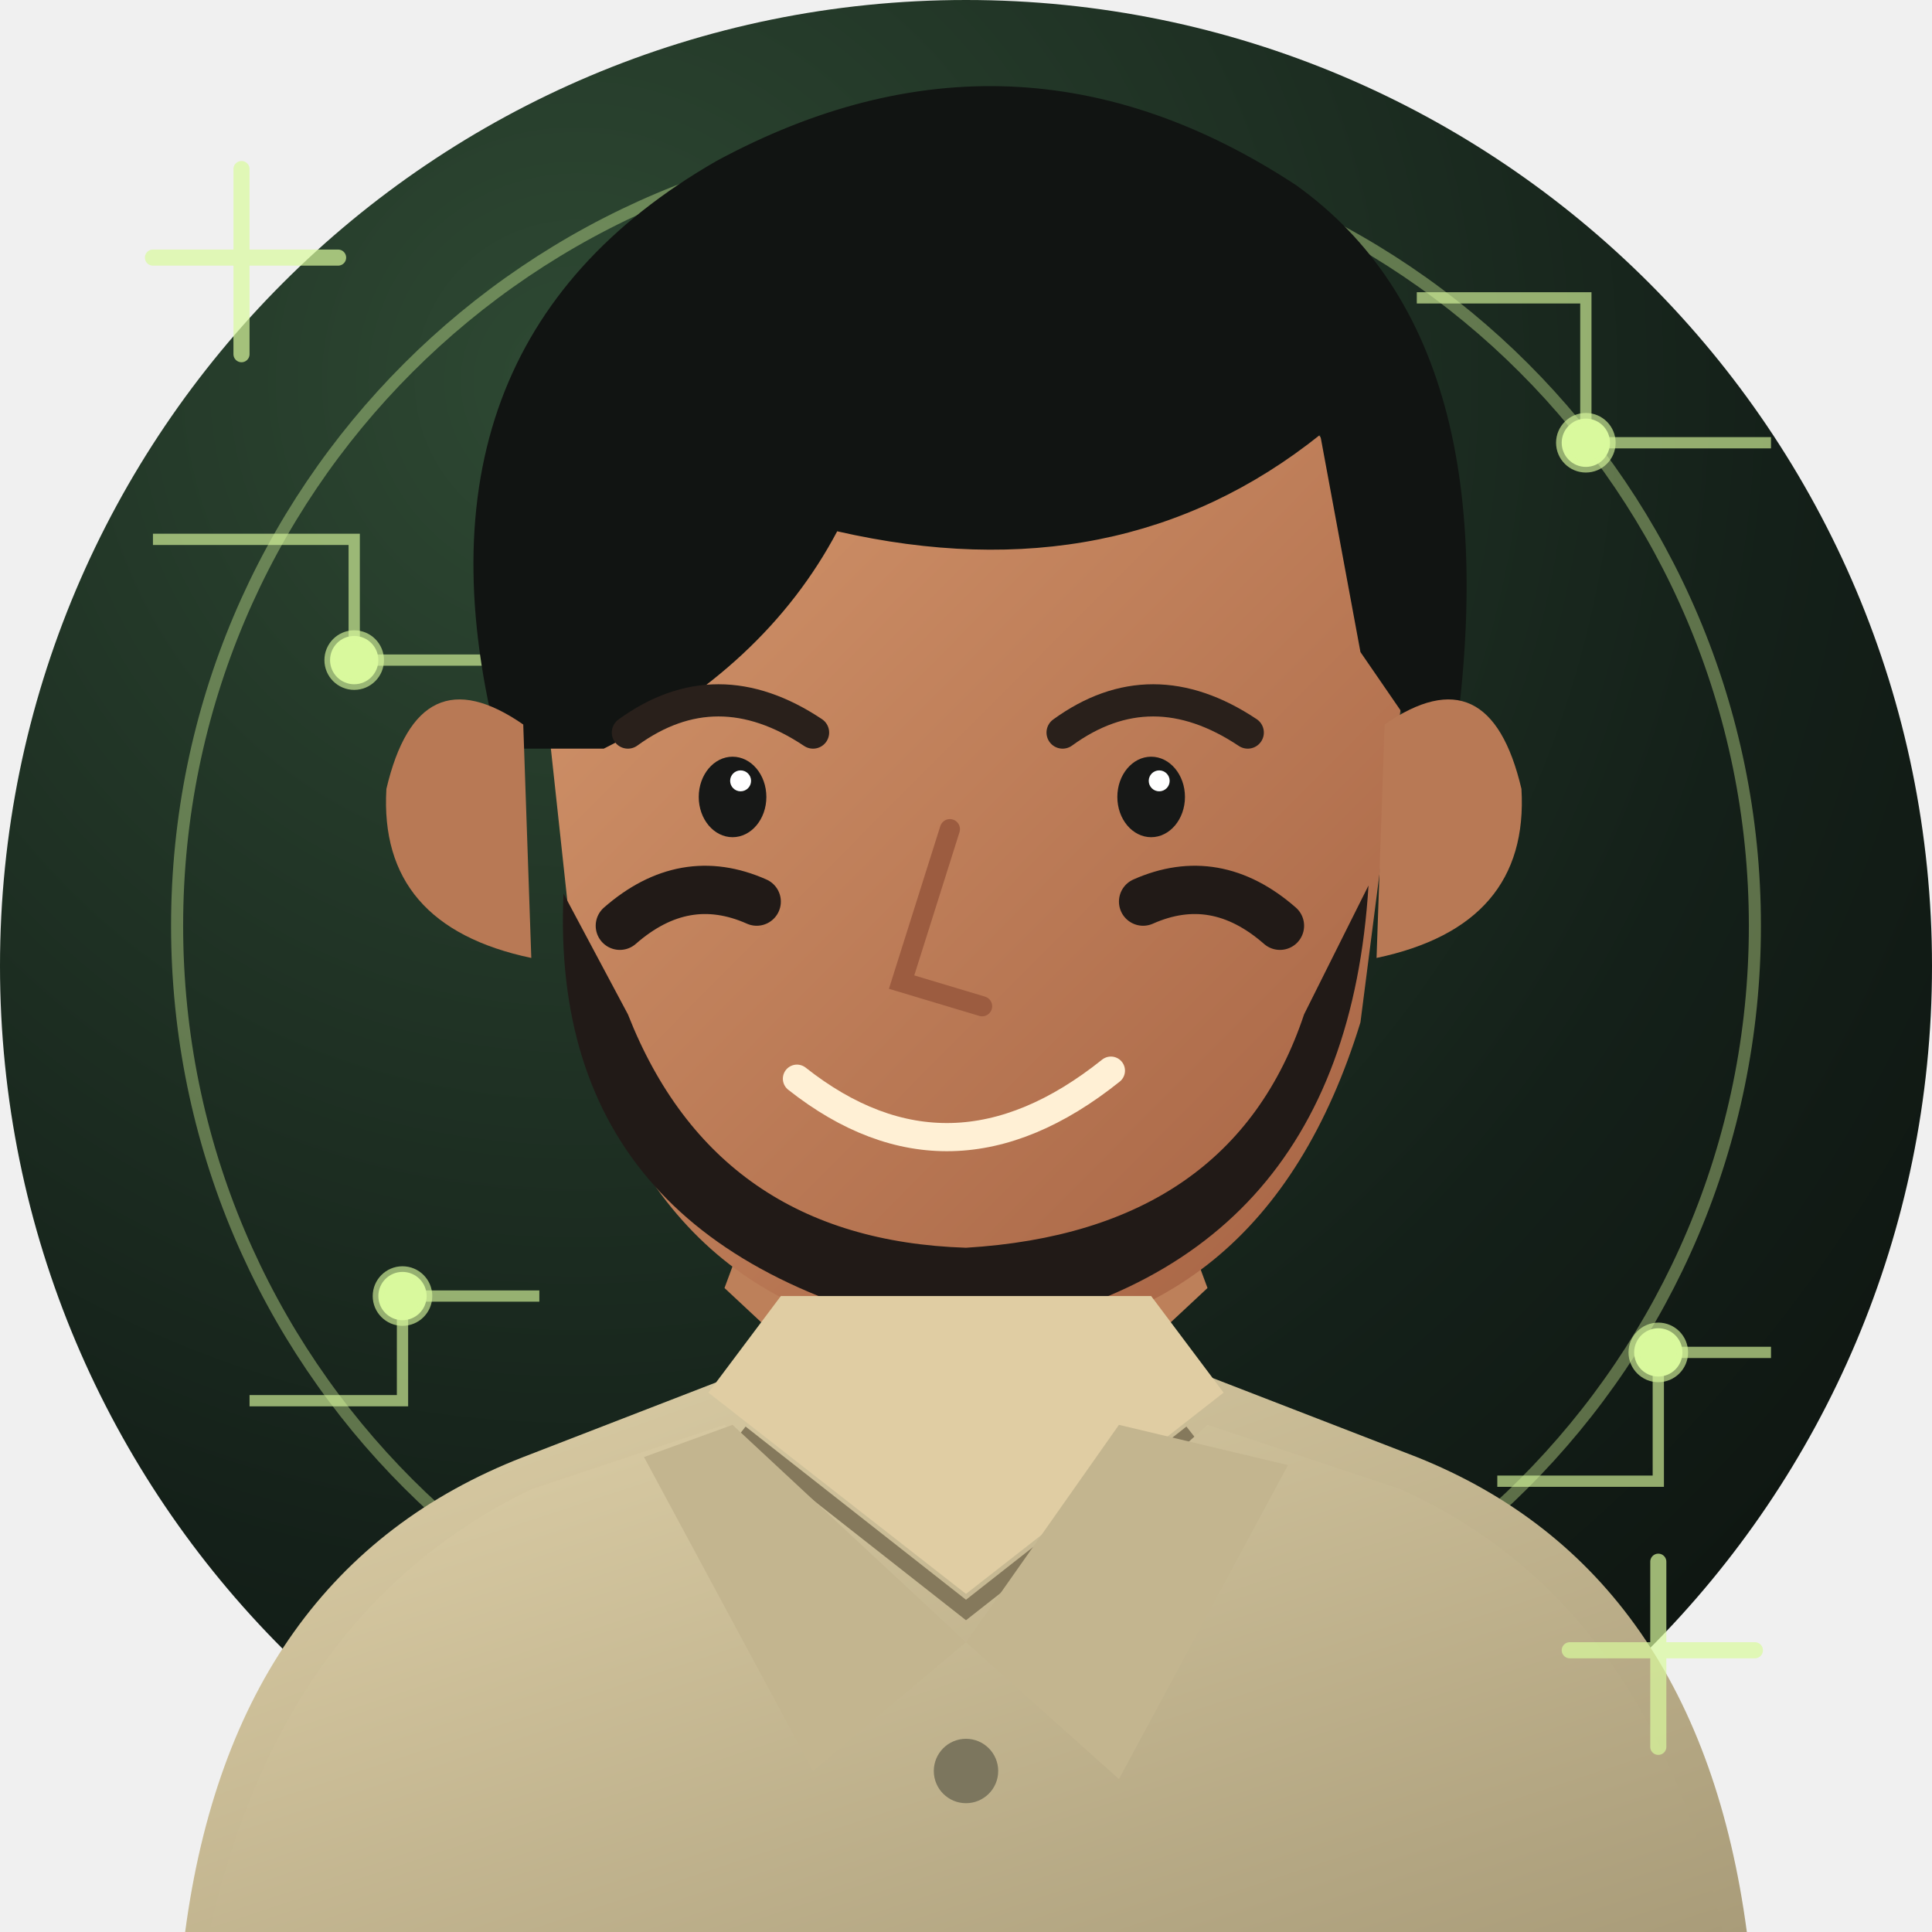
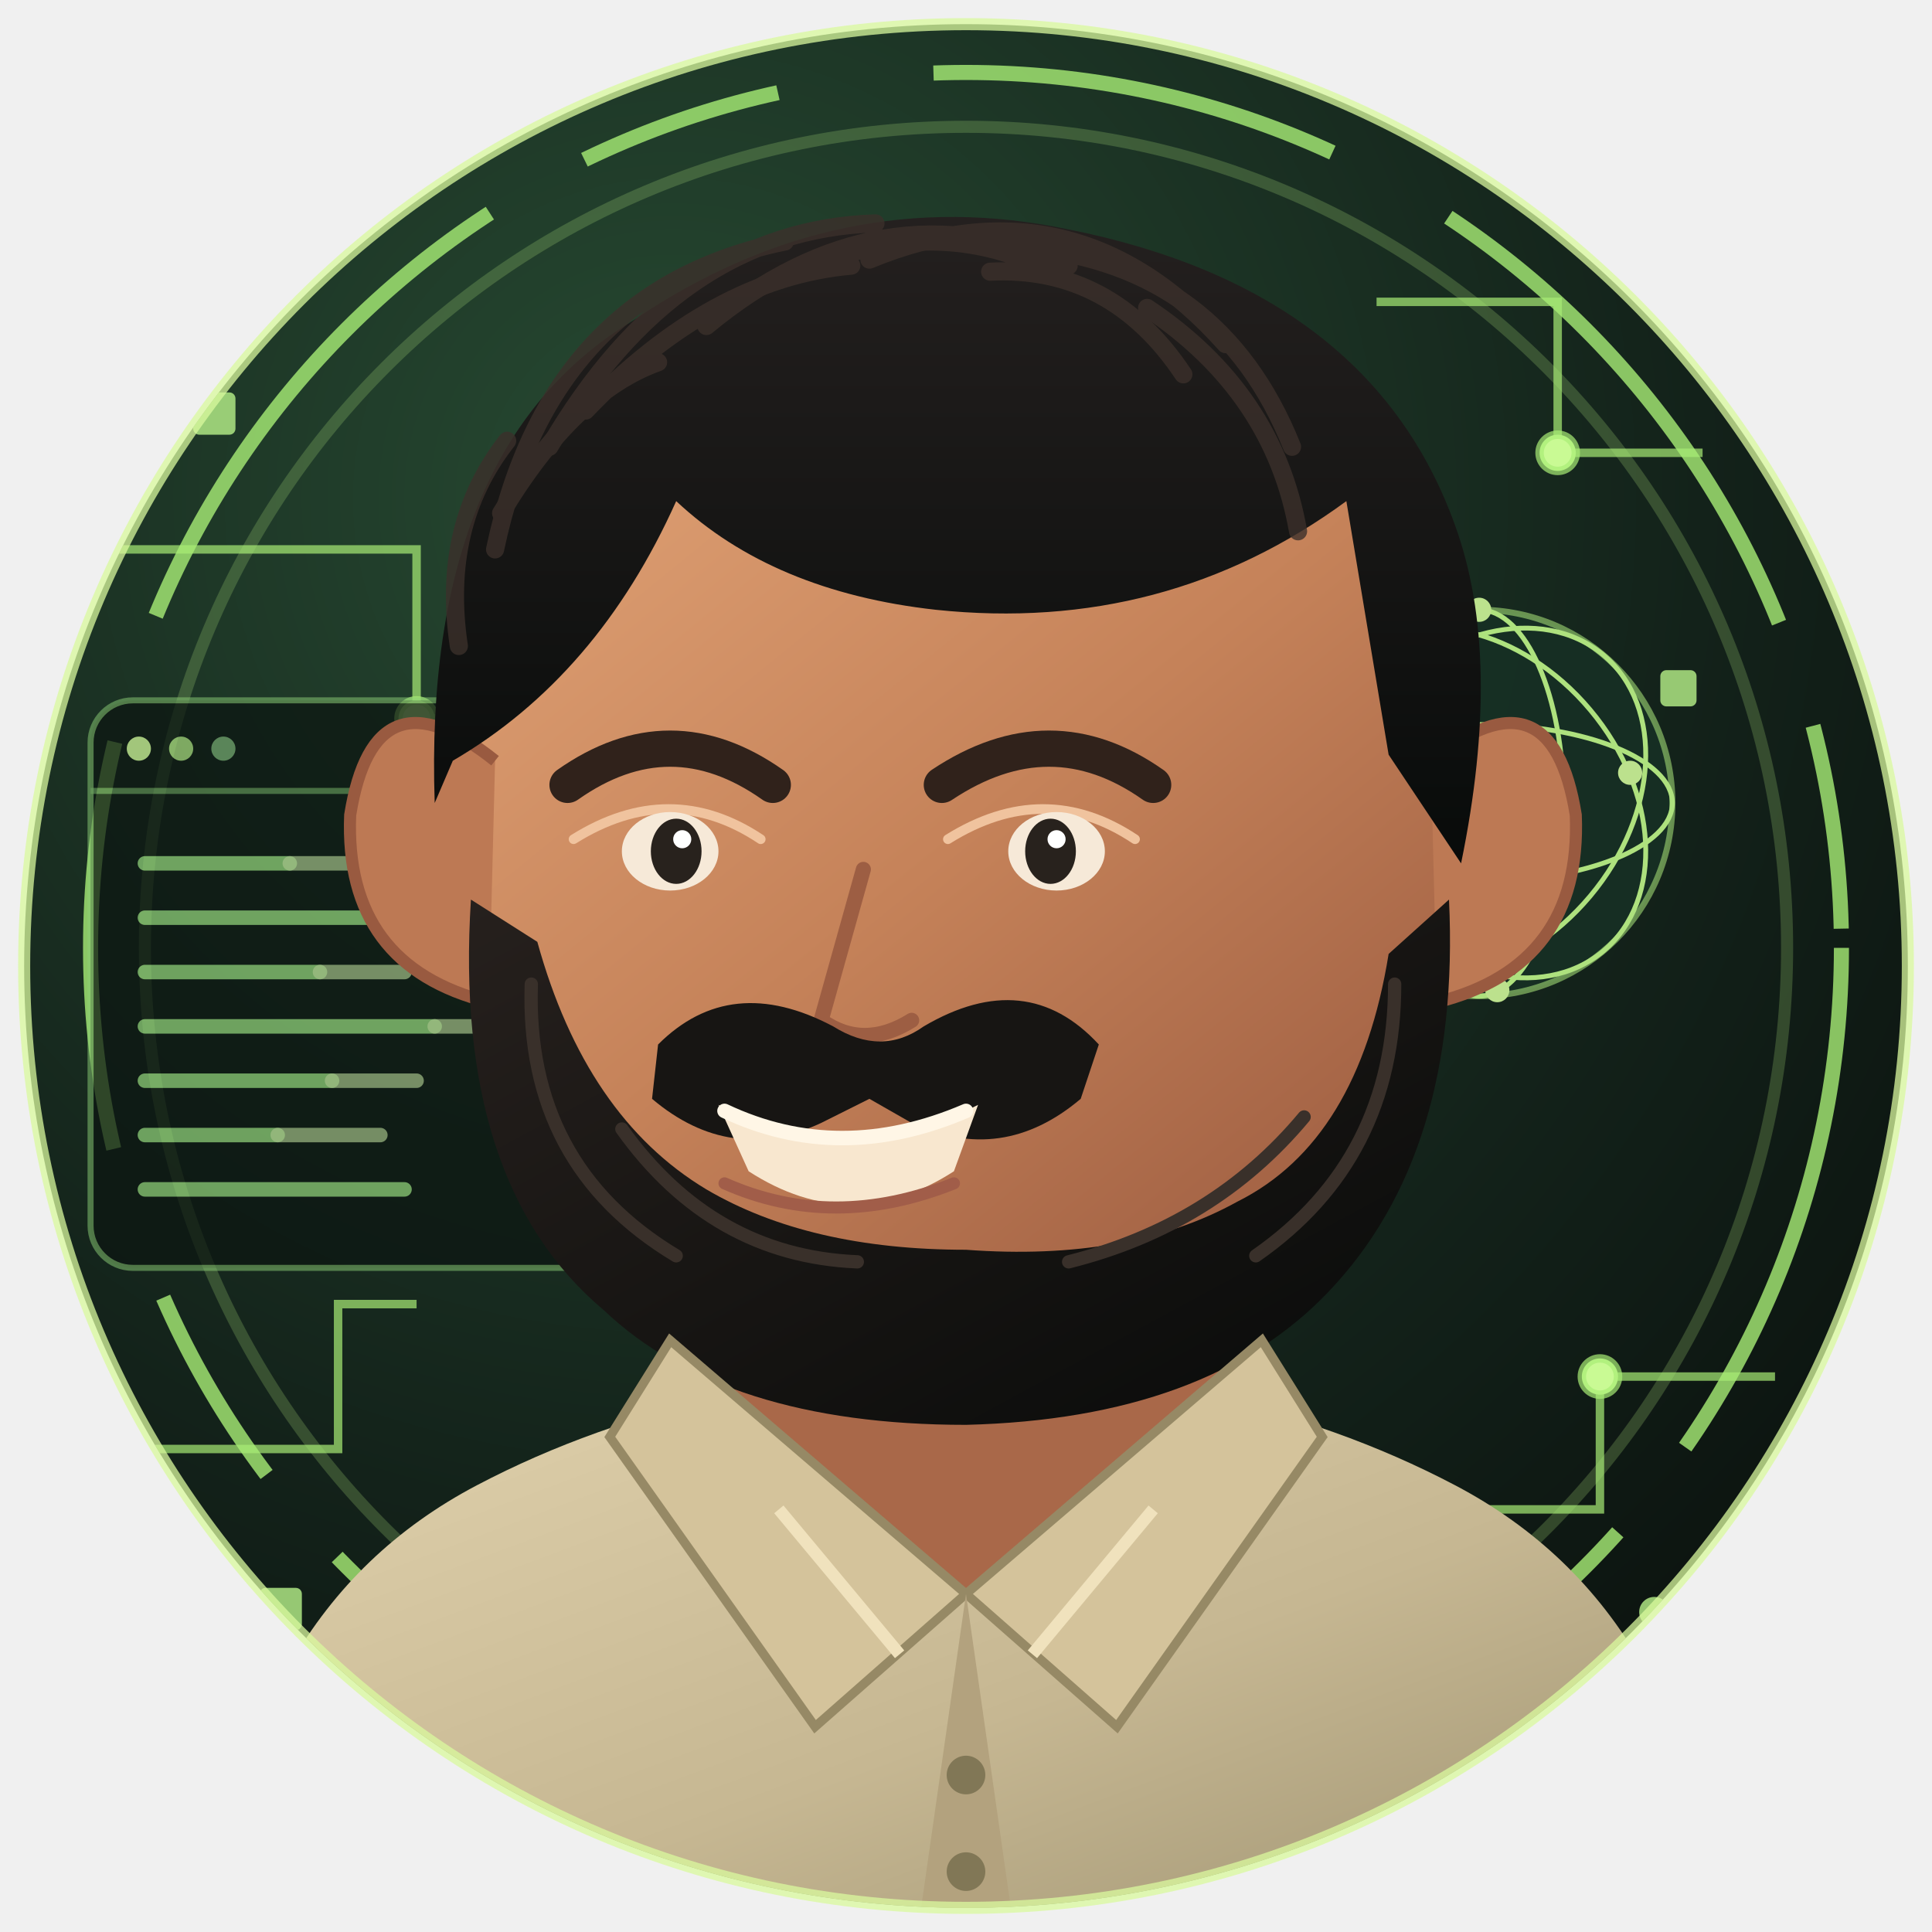
- <svg xmlns="http://www.w3.org/2000/svg" viewBox="0 0 240 240" role="img" aria-labelledby="title desc">
+ <svg xmlns="http://www.w3.org/2000/svg" viewBox="0 0 320 320" role="img" aria-labelledby="title desc">
  <defs>
-     <radialGradient id="bg" cx="30%" cy="20%" r="95%">
-       <stop stop-color="#2e4933" />
-       <stop offset=".65" stop-color="#142019" />
-       <stop offset="1" stop-color="#0d130f" />
+     <radialGradient id="bg" cx="35%" cy="26%" r="85%">
+       <stop stop-color="#274a32" />
+       <stop offset=".62" stop-color="#13221a" />
+       <stop offset="1" stop-color="#0a100d" />
    </radialGradient>
+     <linearGradient id="skin" x1=".1" y1="0" x2=".85" y2="1">
+       <stop stop-color="#e2a477" />
+       <stop offset=".5" stop-color="#c58259" />
+       <stop offset="1" stop-color="#98583e" />
+     </linearGradient>
    <linearGradient id="shirt" x1="0" y1="0" x2="1" y2="1">
-       <stop stop-color="#ded0a8" />
-       <stop offset="1" stop-color="#a99c79" />
+       <stop stop-color="#e1d2ad" />
+       <stop offset=".55" stop-color="#c6b792" />
+       <stop offset="1" stop-color="#9b906f" />
    </linearGradient>
-     <linearGradient id="skin" x1="0" y1="0" x2=".8" y2="1">
-       <stop stop-color="#d89b70" />
-       <stop offset="1" stop-color="#a96646" />
+     <linearGradient id="hair" x1="0" y1="0" x2="0" y2="1">
+       <stop stop-color="#24201f" />
+       <stop offset="1" stop-color="#080b0a" />
    </linearGradient>
+     <linearGradient id="beard" x1="0" y1="0" x2="1" y2="1">
+       <stop stop-color="#26201d" />
+       <stop offset="1" stop-color="#080a09" />
+     </linearGradient>
+     <clipPath id="circle">
+       <circle cx="160" cy="160" r="156" />
+     </clipPath>
+     <filter id="glow">
+       <feGaussianBlur stdDeviation="3" />
+     </filter>
  </defs>
-   <circle cx="120" cy="120" r="120" fill="url(#bg)" />
-   <circle cx="120" cy="115" r="98" fill="none" stroke="#d9f99d" stroke-opacity=".38" stroke-width="1.5" />
-   <g stroke="#d9f99d" stroke-opacity=".65" fill="none" stroke-width="1.4">
-     <path d="M19 67h25v15h18M176 37h21v18h23M186 184h20v-16h14M31 174h19v-13h17" />
-     <circle cx="44" cy="82" r="3" fill="#d9f99d" />
-     <circle cx="197" cy="55" r="3" fill="#d9f99d" />
-     <circle cx="206" cy="168" r="3" fill="#d9f99d" />
-     <circle cx="50" cy="161" r="3" fill="#d9f99d" />
+   <g clip-path="url(#circle)">
+     <rect width="320" height="320" fill="url(#bg)" />
+     <circle cx="160" cy="157" r="136" fill="none" stroke="#b8ed83" stroke-opacity=".22" stroke-width="2" />
+     <circle cx="160" cy="157" r="145" fill="none" stroke="#a8ed76" stroke-opacity=".8" stroke-width="2.5" stroke-dasharray="88 18 34 26 68 22" />
+     <g stroke="#a9ed76" stroke-width="1.4" stroke-opacity=".7" fill="none">
+       <path d="M18 91h51v28h14M228 50h30v25h24M231 250h34v-22h29M18 240h38v-24h13" />
+       <circle cx="69" cy="119" r="3" fill="#c9fa94" />
+       <circle cx="258" cy="75" r="3" fill="#c9fa94" />
+       <circle cx="265" cy="228" r="3" fill="#c9fa94" />
+     </g>
+     <g opacity=".8" fill="#b8f38a">
+       <rect x="32" y="65" width="7" height="7" rx="1" />
+       <rect x="275" y="111" width="6" height="6" rx="1" />
+       <rect x="43" y="263" width="7" height="7" rx="1" />
+       <circle cx="274" cy="267" r="2.5" />
+     </g>
+     <g transform="translate(206 98)" opacity=".86">
+       <circle cx="39" cy="35" r="32" fill="#163024" stroke="#b5f582" stroke-opacity=".6" />
+       <g stroke="#c6ff8d" stroke-width=".8" fill="none">
+         <ellipse cx="39" cy="35" rx="32" ry="13" />
+         <ellipse cx="39" cy="35" rx="14" ry="32" />
+         <ellipse cx="39" cy="35" rx="24" ry="32" transform="rotate(40 39 35)" />
+         <ellipse cx="39" cy="35" rx="24" ry="32" transform="rotate(-40 39 35)" />
+       </g>
+       <g fill="#d7ff9f">
+         <circle cx="39" cy="3" r="2" />
+         <circle cx="12" cy="20" r="2" />
+         <circle cx="64" cy="30" r="2" />
+         <circle cx="42" cy="66" r="2" />
+         <circle cx="25" cy="47" r="2" />
+       </g>
+     </g>
+     <g transform="translate(15 116)" opacity=".72">
+       <rect width="86" height="94" rx="7" fill="#0b1510" stroke="#8dcf77" stroke-opacity=".7" />
+       <path d="M0 15h86" stroke="#8dcf77" stroke-opacity=".6" />
+       <circle cx="8" cy="8" r="2" fill="#d6ff9c" />
+       <circle cx="15" cy="8" r="2" fill="#a3d67a" />
+       <circle cx="22" cy="8" r="2" fill="#72a46c" />
+       <g stroke-linecap="round" stroke-width="2.4">
+         <path d="M9 27h24M9 36h39M9 45h29M9 54h48M9 63h31M9 72h22M9 81h43" stroke="#8fcf77" />
+         <path d="M33 27h16M48 36h17M38 45h14M57 54h13M40 63h14M31 72h17" stroke="#d5f6ad" stroke-opacity=".7" />
+       </g>
+     </g>
+     <path d="M35 323q4-56 44-77 19-10 42-15h78q23 5 42 15 40 21 44 77z" fill="url(#shirt)" />
+     <path d="M113 223l47 41 47-41-16-30h-62z" fill="#a96849" />
+     <path d="M77 124q-3-68 81-70 81 3 84 70l-8 52q-17 52-76 55-58-3-74-55z" fill="url(#skin)" />
+     <path d="M82 126q-20-16-24 9-1 25 23 31m156-40q20-16 24 9 1 25-23 31" fill="#bd7954" stroke="#995a40" stroke-width="2" />
+     <path d="M72 133q-2-59 33-80 34-23 72-15 50 10 64 49 8 22 1 56l-12-18-7-42q-30 22-68 18-27-3-43-18-13 29-37 43z" fill="url(#hair)" />
+     <g fill="none" stroke="#3b302a" stroke-width="3" stroke-linecap="round" opacity=".8">
+       <path d="M82 91q9-43 48-51M91 74q21-36 54-37M117 54q29-24 60-10M144 43q34-14 59 14M170 41q32 3 44 33M190 51q21 14 25 37M76 107q-3-20 8-34" />
+       <path d="M97 68q21-22 44-24M130 46q25-12 46 0M164 45q20-1 32 17M83 85q12-20 26-25" />
+     </g>
+     <path d="M94 130q17-12 34 0m28 0q18-12 35 0" fill="none" stroke="#30221b" stroke-width="6" stroke-linecap="round" />
+     <path d="M95 139q16-10 31 0m31 0q16-10 31 0" fill="none" stroke="#f0c39e" stroke-width="1.6" stroke-linecap="round" />
+     <ellipse cx="111" cy="141" rx="8" ry="6.5" fill="#f6e9d8" />
+     <ellipse cx="175" cy="141" rx="8" ry="6.5" fill="#f6e9d8" />
+     <ellipse cx="112" cy="141" rx="4.2" ry="5.4" fill="#28221d" />
+     <ellipse cx="174" cy="141" rx="4.2" ry="5.4" fill="#28221d" />
+     <circle cx="113" cy="139" r="1.5" fill="#fff" />
+     <circle cx="175" cy="139" r="1.5" fill="#fff" />
+     <path d="M143 144l-7 25q7 5 15 0" fill="none" stroke="#9d5e43" stroke-width="2.5" stroke-linecap="round" />
+     <path d="M137 173q7 4 14 0" fill="none" stroke="#f0b28b" stroke-width="2" stroke-linecap="round" />
+     <path d="M78 149q-3 47 22 68 20 19 60 19 40-1 60-22 22-23 20-65l-10 9q-5 31-25 41-18 10-45 8-26 0-43-10-20-12-28-41z" fill="url(#beard)" />
+     <path d="M88 163q-1 30 24 45m119-45q0 29-23 45M103 187q15 21 39 22m35 0q24-6 39-24" fill="none" stroke="#39302a" stroke-width="2.2" stroke-linecap="round" />
+     <path d="M109 173q12-12 29-3 8 5 15 0 17-10 29 3l-3 9q-13 11-28 4l-7-4-8 4q-15 7-28-4z" fill="#171513" />
+     <path d="M119 183q19 12 43 0l-4 11q-17 11-34 0z" fill="#f8e7cf" />
+     <path d="M120 184q19 9 40 0" fill="none" stroke="#fff6e6" stroke-width="2.4" stroke-linecap="round" />
+     <path d="M120 196q18 8 38 0" fill="none" stroke="#a15d49" stroke-width="2" stroke-linecap="round" />
+     <path d="M111 222l49 42-25 22-34-48zm98 0-49 42 25 22 34-48z" fill="#d4c39b" stroke="#968965" stroke-width="1.5" />
+     <path d="M160 264l-8 56h16z" fill="#b3a27e" />
+     <path d="M129 250l20 24m42-24-20 24" fill="none" stroke="#f0e2bd" stroke-width="2" />
+     <circle cx="160" cy="294" r="3.2" fill="#817756" />
+     <circle cx="160" cy="310" r="3.2" fill="#817756" />
  </g>
-   <path d="M23 240q6-45 42-59l31-12h49l31 12q35 14 41 59" fill="url(#shirt)" />
-   <path d="M90 160l30 28 30-28-10-27h-40z" fill="#bd805a" />
-   <path d="M68 89q-4-50 51-55 52 1 55 54l-5 39q-12 39-49 40-38-2-48-41z" fill="url(#skin)" />
-   <path d="M62 93Q49 43 89 20q37-20 72 3 28 20 19 74l-11-16-5-27q-25 20-60 12-9 17-29 27z" fill="#111412" />
-   <path d="M65 90q-13-9-17 8-1 17 18 21m106-29q13-9 17 8 1 17-18 21" fill="#b87955" />
-   <path d="M78 91q11-8 23 0m31 0q11-8 23 0" fill="none" stroke="#29201b" stroke-width="4" stroke-linecap="round" />
-   <ellipse cx="91" cy="99" rx="4.2" ry="5" fill="#171817" />
-   <ellipse cx="143" cy="99" rx="4.2" ry="5" fill="#171817" />
-   <circle cx="92" cy="97" r="1.3" fill="#fff" />
-   <circle cx="144" cy="97" r="1.3" fill="#fff" />
-   <path d="M118 103l-6 19 10 3" fill="none" stroke="#9c5c40" stroke-width="2.5" stroke-linecap="round" />
-   <path d="M99 134q19 15 39-1" fill="none" stroke="#fff0d5" stroke-width="3.5" stroke-linecap="round" />
-   <path d="M70 111q-2 45 49 55 48-7 51-56l-8 16q-9 27-42 29-31-1-42-29z" fill="#211a17" />
-   <path d="M77 115q8-7 17-3m48 0q9-4 17 3" fill="none" stroke="#211a17" stroke-width="6" stroke-linecap="round" />
-   <path d="M88 173l32 25 32-25-9-12h-46z" fill="#e0cda3" />
-   <path d="M92 178l28 22 28-22" fill="none" stroke="#85795c" stroke-width="2" />
-   <path d="M26 240q9-40 40-55l24-8 30 27 30-27 24 8q31 14 40 55" fill="url(#shirt)" />
-   <path d="M91 177l29 27-19 16-21-39m59-4-19 27 19 17 21-39" fill="#c3b58f" />
-   <circle cx="120" cy="220" r="4" fill="#7c765e" />
-   <path d="M19 32h23M30 21v23M195 205h23M206 194v23" stroke="#d9f99d" stroke-width="2" stroke-linecap="round" opacity=".7" />
+   <circle cx="160" cy="160" r="156" fill="none" stroke="#d9f99d" stroke-opacity=".75" stroke-width="2" />
</svg>
